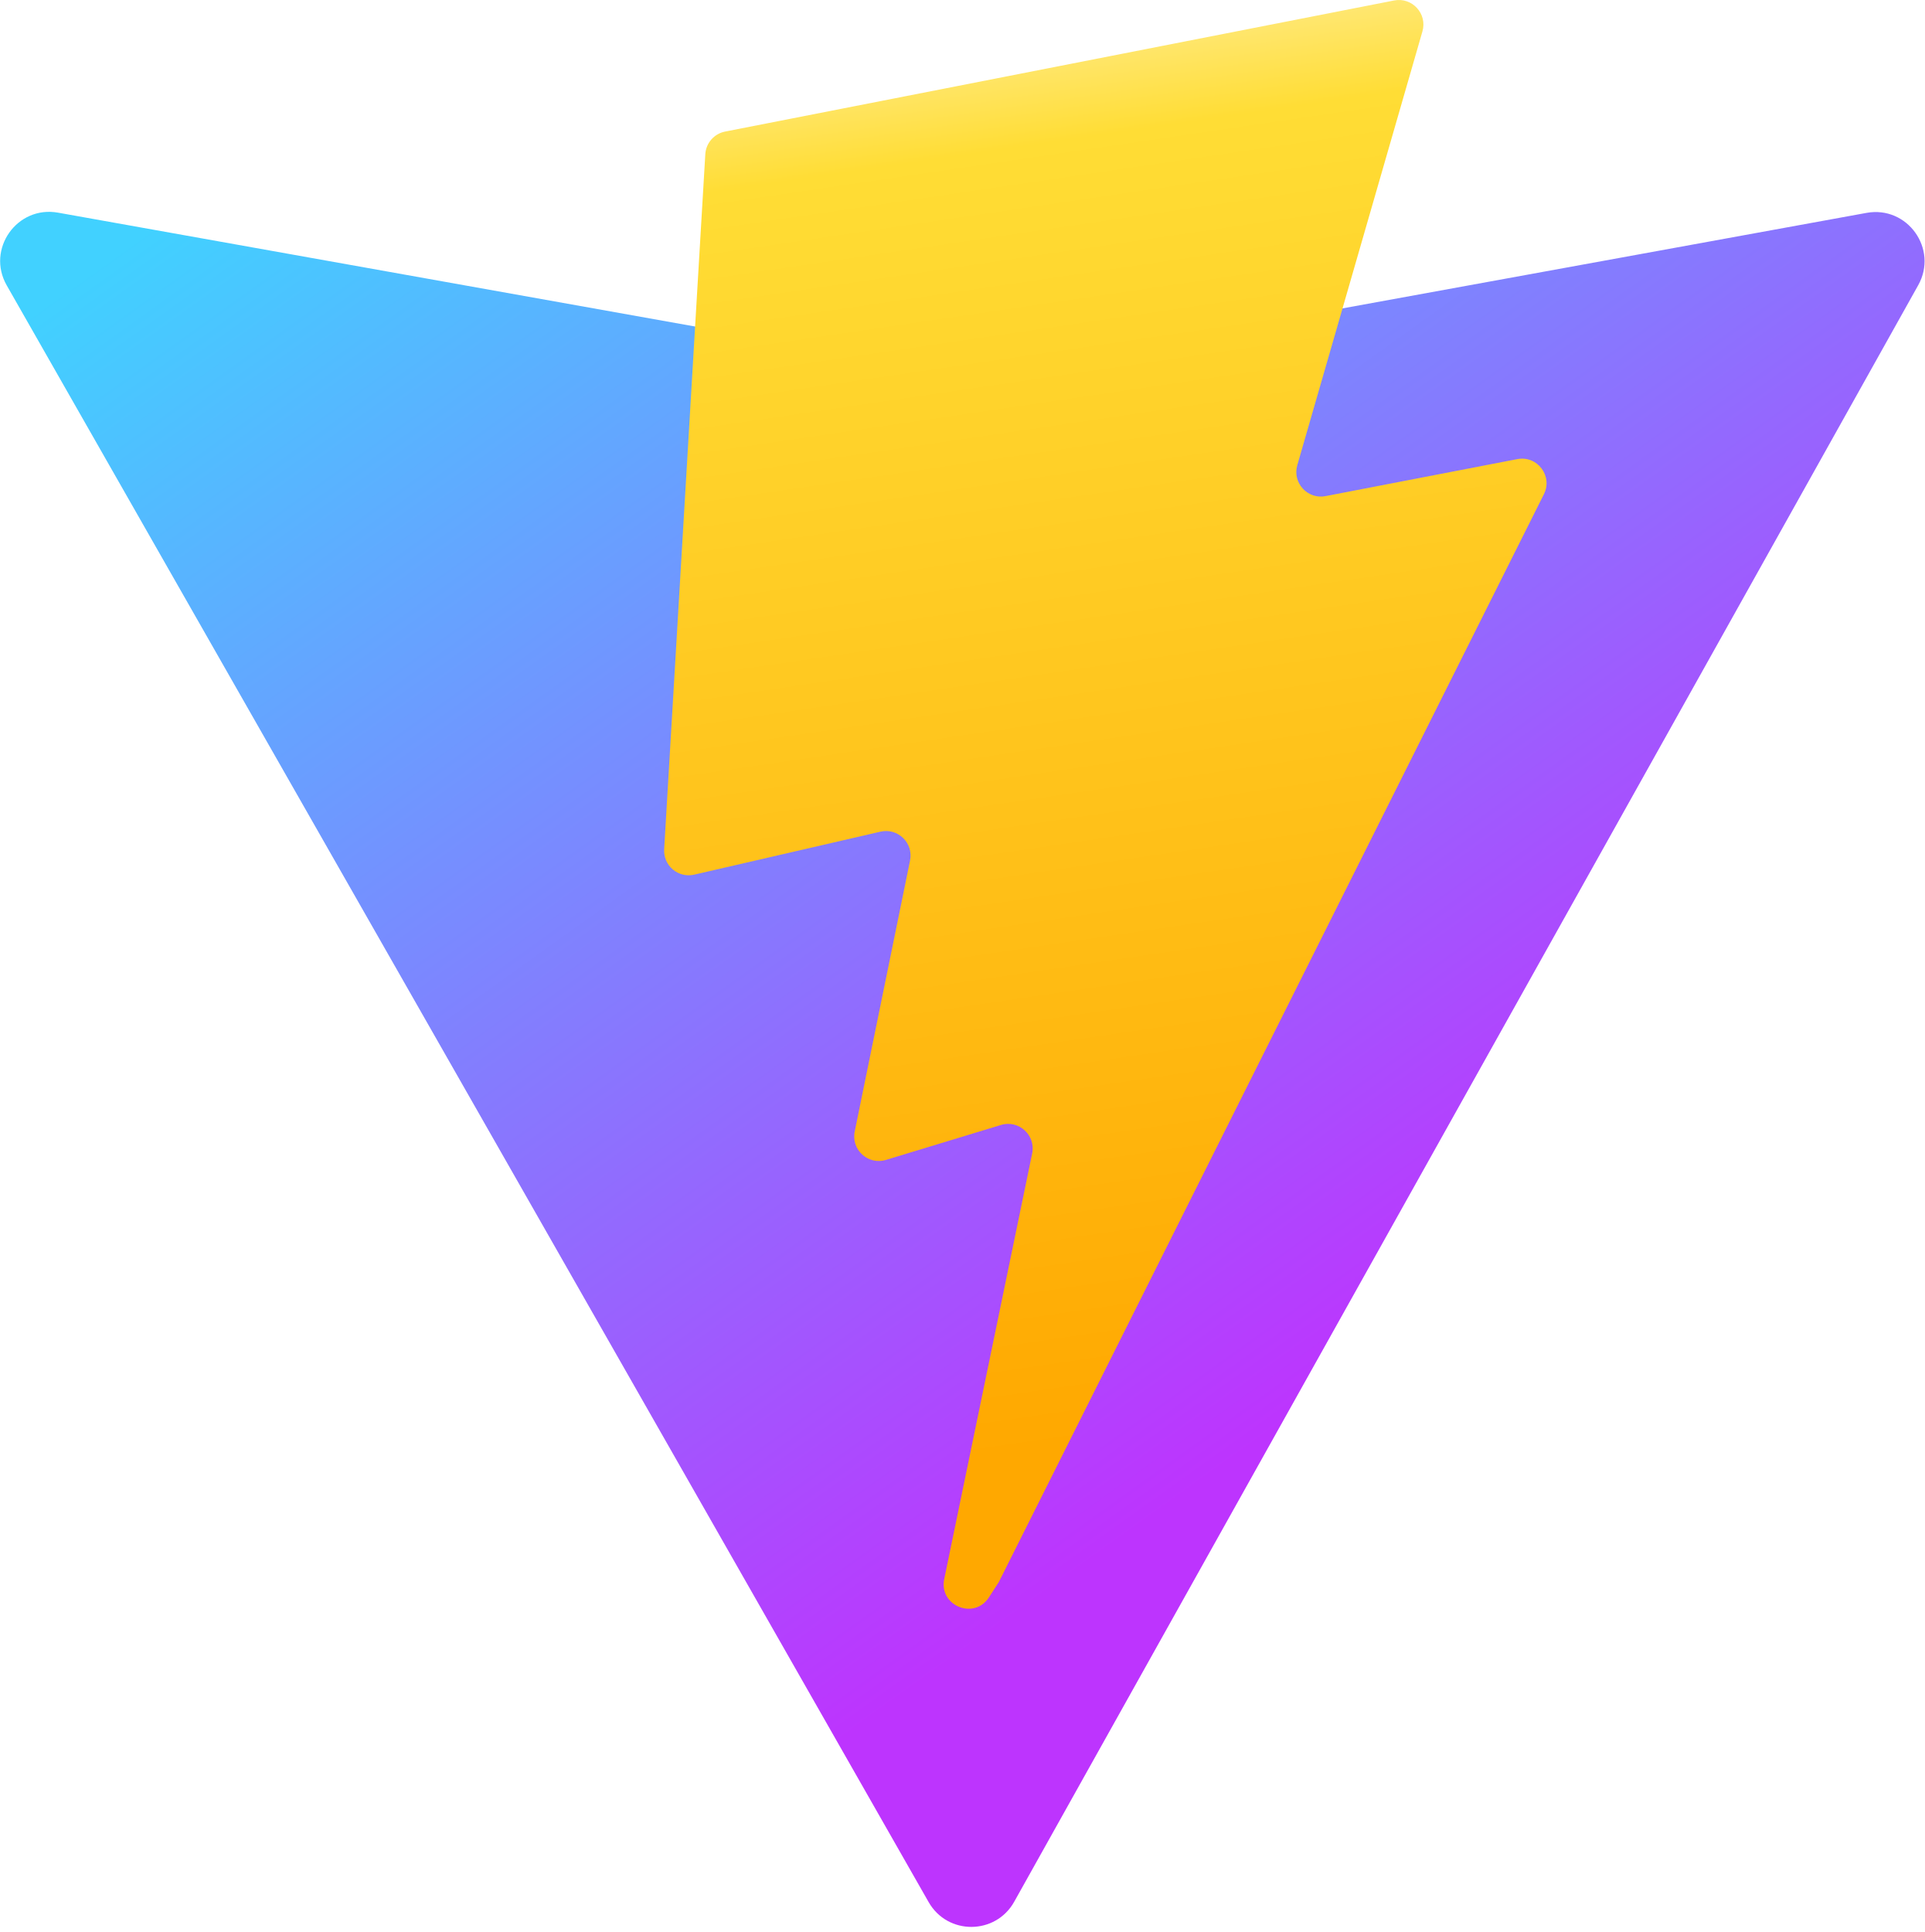
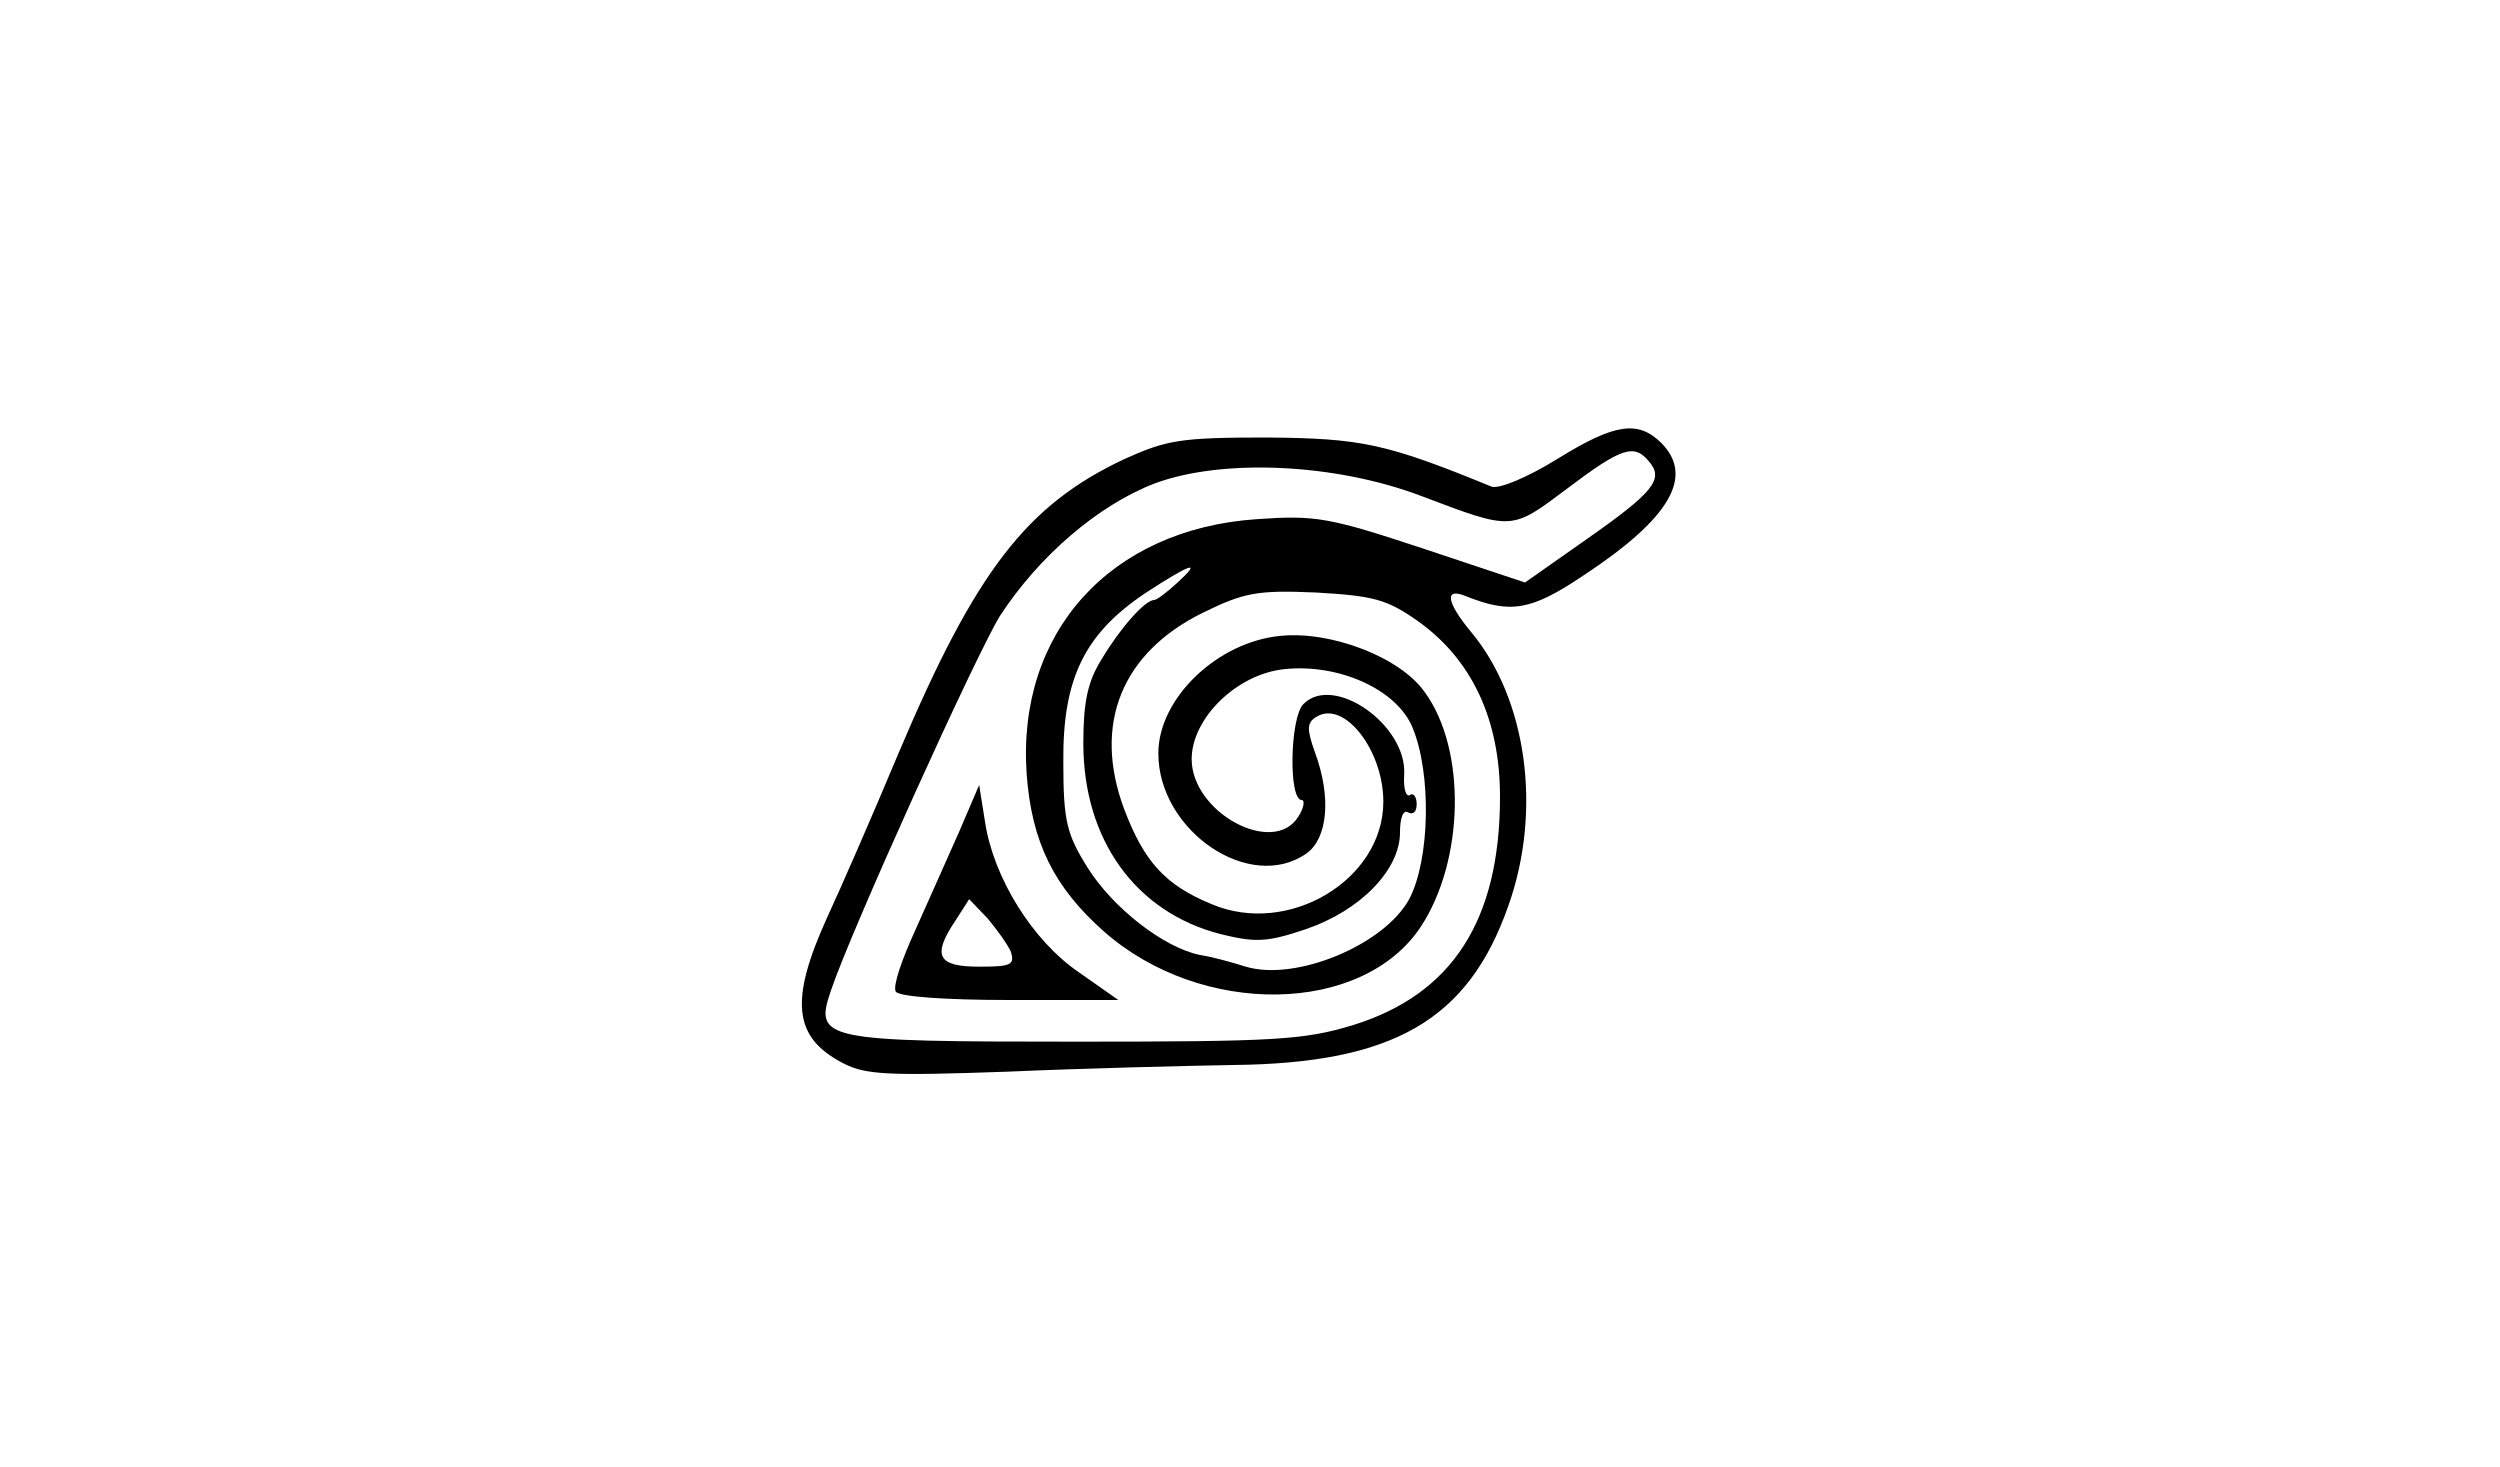
- <svg xmlns="http://www.w3.org/2000/svg" aria-hidden="true" role="img" class="iconify iconify--logos" width="31.88" height="32" preserveAspectRatio="xMidYMid meet" viewBox="0 0 256 257">
-   <defs>
-     <linearGradient id="IconifyId1813088fe1fbc01fb466" x1="-.828%" x2="57.636%" y1="7.652%" y2="78.411%">
-       <stop offset="0%" stop-color="#41D1FF" />
-       <stop offset="100%" stop-color="#BD34FE" />
-     </linearGradient>
-     <linearGradient id="IconifyId1813088fe1fbc01fb467" x1="43.376%" x2="50.316%" y1="2.242%" y2="89.03%">
-       <stop offset="0%" stop-color="#FFEA83" />
-       <stop offset="8.333%" stop-color="#FFDD35" />
-       <stop offset="100%" stop-color="#FFA800" />
-     </linearGradient>
-   </defs>
-   <path fill="url(#IconifyId1813088fe1fbc01fb466)" d="M255.153 37.938L134.897 252.976c-2.483 4.44-8.862 4.466-11.382.048L.875 37.958c-2.746-4.814 1.371-10.646 6.827-9.67l120.385 21.517a6.537 6.537 0 0 0 2.322-.004l117.867-21.483c5.438-.991 9.574 4.796 6.877 9.62Z" />
-   <path fill="url(#IconifyId1813088fe1fbc01fb467)" d="M185.432.063L96.44 17.501a3.268 3.268 0 0 0-2.634 3.014l-5.474 92.456a3.268 3.268 0 0 0 3.997 3.378l24.777-5.718c2.318-.535 4.413 1.507 3.936 3.838l-7.361 36.047c-.495 2.426 1.782 4.5 4.151 3.78l15.304-4.649c2.372-.72 4.652 1.36 4.15 3.788l-11.698 56.621c-.732 3.542 3.979 5.473 5.943 2.437l1.313-2.028l72.516-144.72c1.215-2.423-.88-5.186-3.54-4.672l-25.505 4.922c-2.396.462-4.435-1.77-3.759-4.114l16.646-57.705c.677-2.35-1.37-4.583-3.769-4.113Z" />
+ <svg xmlns="http://www.w3.org/2000/svg" version="1.0" width="300pt" height="176pt" viewBox="0 0 300 176" preserveAspectRatio="xMidYMid meet">
+   <g transform="translate(0,176) scale(0.1,-0.1)" fill="#000000" stroke="none">
+     <path d="M1870 1210 c-37 -23 -71 -37 -80 -34 -127 52 -156 58 -270 59 -104 0 -120 -3 -171 -26 -117 -55 -178 -134 -270 -351 -33 -79 -72 -168 -86 -198 -46 -101 -41 -145 19 -176 27 -14 55 -15 197 -10 91 4 213 7 271 8 192 2 282 54 330 191 41 115 22 249 -45 329 -29 35 -32 53 -7 43 55 -22 79 -18 143 25 103 68 132 118 93 158 -28 28 -56 24 -124 -18z m109 -4 c18 -21 5 -37 -75 -93 l-74 -52 -123 41 c-112 37 -128 40 -199 35 -176 -12 -288 -136 -276 -306 6 -82 33 -136 93 -189 117 -103 310 -100 380 6 52 79 55 212 5 281 -29 42 -112 74 -173 68 -76 -7 -147 -75 -147 -141 0 -93 110 -168 178 -120 25 18 30 67 10 121 -10 28 -10 36 2 43 33 20 80 -40 80 -102 0 -94 -114 -162 -206 -123 -56 23 -81 51 -105 114 -38 102 -3 188 95 236 49 24 65 27 135 24 69 -4 85 -8 122 -34 65 -46 99 -118 99 -211 0 -148 -57 -237 -176 -274 -59 -18 -93 -20 -333 -20 -304 0 -314 2 -294 61 24 72 175 405 203 450 47 72 118 133 186 159 81 30 216 24 319 -15 111 -42 108 -42 176 9 65 49 80 54 98 32z m-567 -146 c-12 -11 -24 -20 -27 -20 -11 0 -41 -34 -63 -71 -17 -27 -22 -52 -22 -101 0 -116 63 -203 165 -229 41 -10 55 -10 102 6 65 22 113 71 113 116 0 18 4 28 10 24 6 -3 10 1 10 10 0 9 -4 14 -8 11 -5 -3 -8 8 -7 24 4 60 -85 122 -121 85 -16 -16 -18 -115 -2 -115 4 0 3 -9 -4 -20 -30 -48 -128 5 -128 69 0 49 54 102 111 108 65 7 135 -24 154 -70 23 -55 21 -159 -4 -206 -30 -55 -136 -99 -196 -81 -16 5 -41 12 -55 14 -44 9 -105 57 -135 105 -25 40 -29 56 -29 126 -1 100 25 154 98 203 55 36 70 41 38 12z" />
+     <path d="M1151 762 c-14 -32 -38 -85 -53 -119 -16 -35 -27 -67 -23 -73 4 -6 59 -10 137 -10 l130 0 -47 33 c-56 38 -103 114 -113 181 l-7 44 -24 -56z m62 -144 c5 -16 0 -18 -38 -18 -50 0 -57 13 -28 56 l16 25 22 -23 c11 -13 24 -31 28 -40z" />
+   </g>
</svg>
